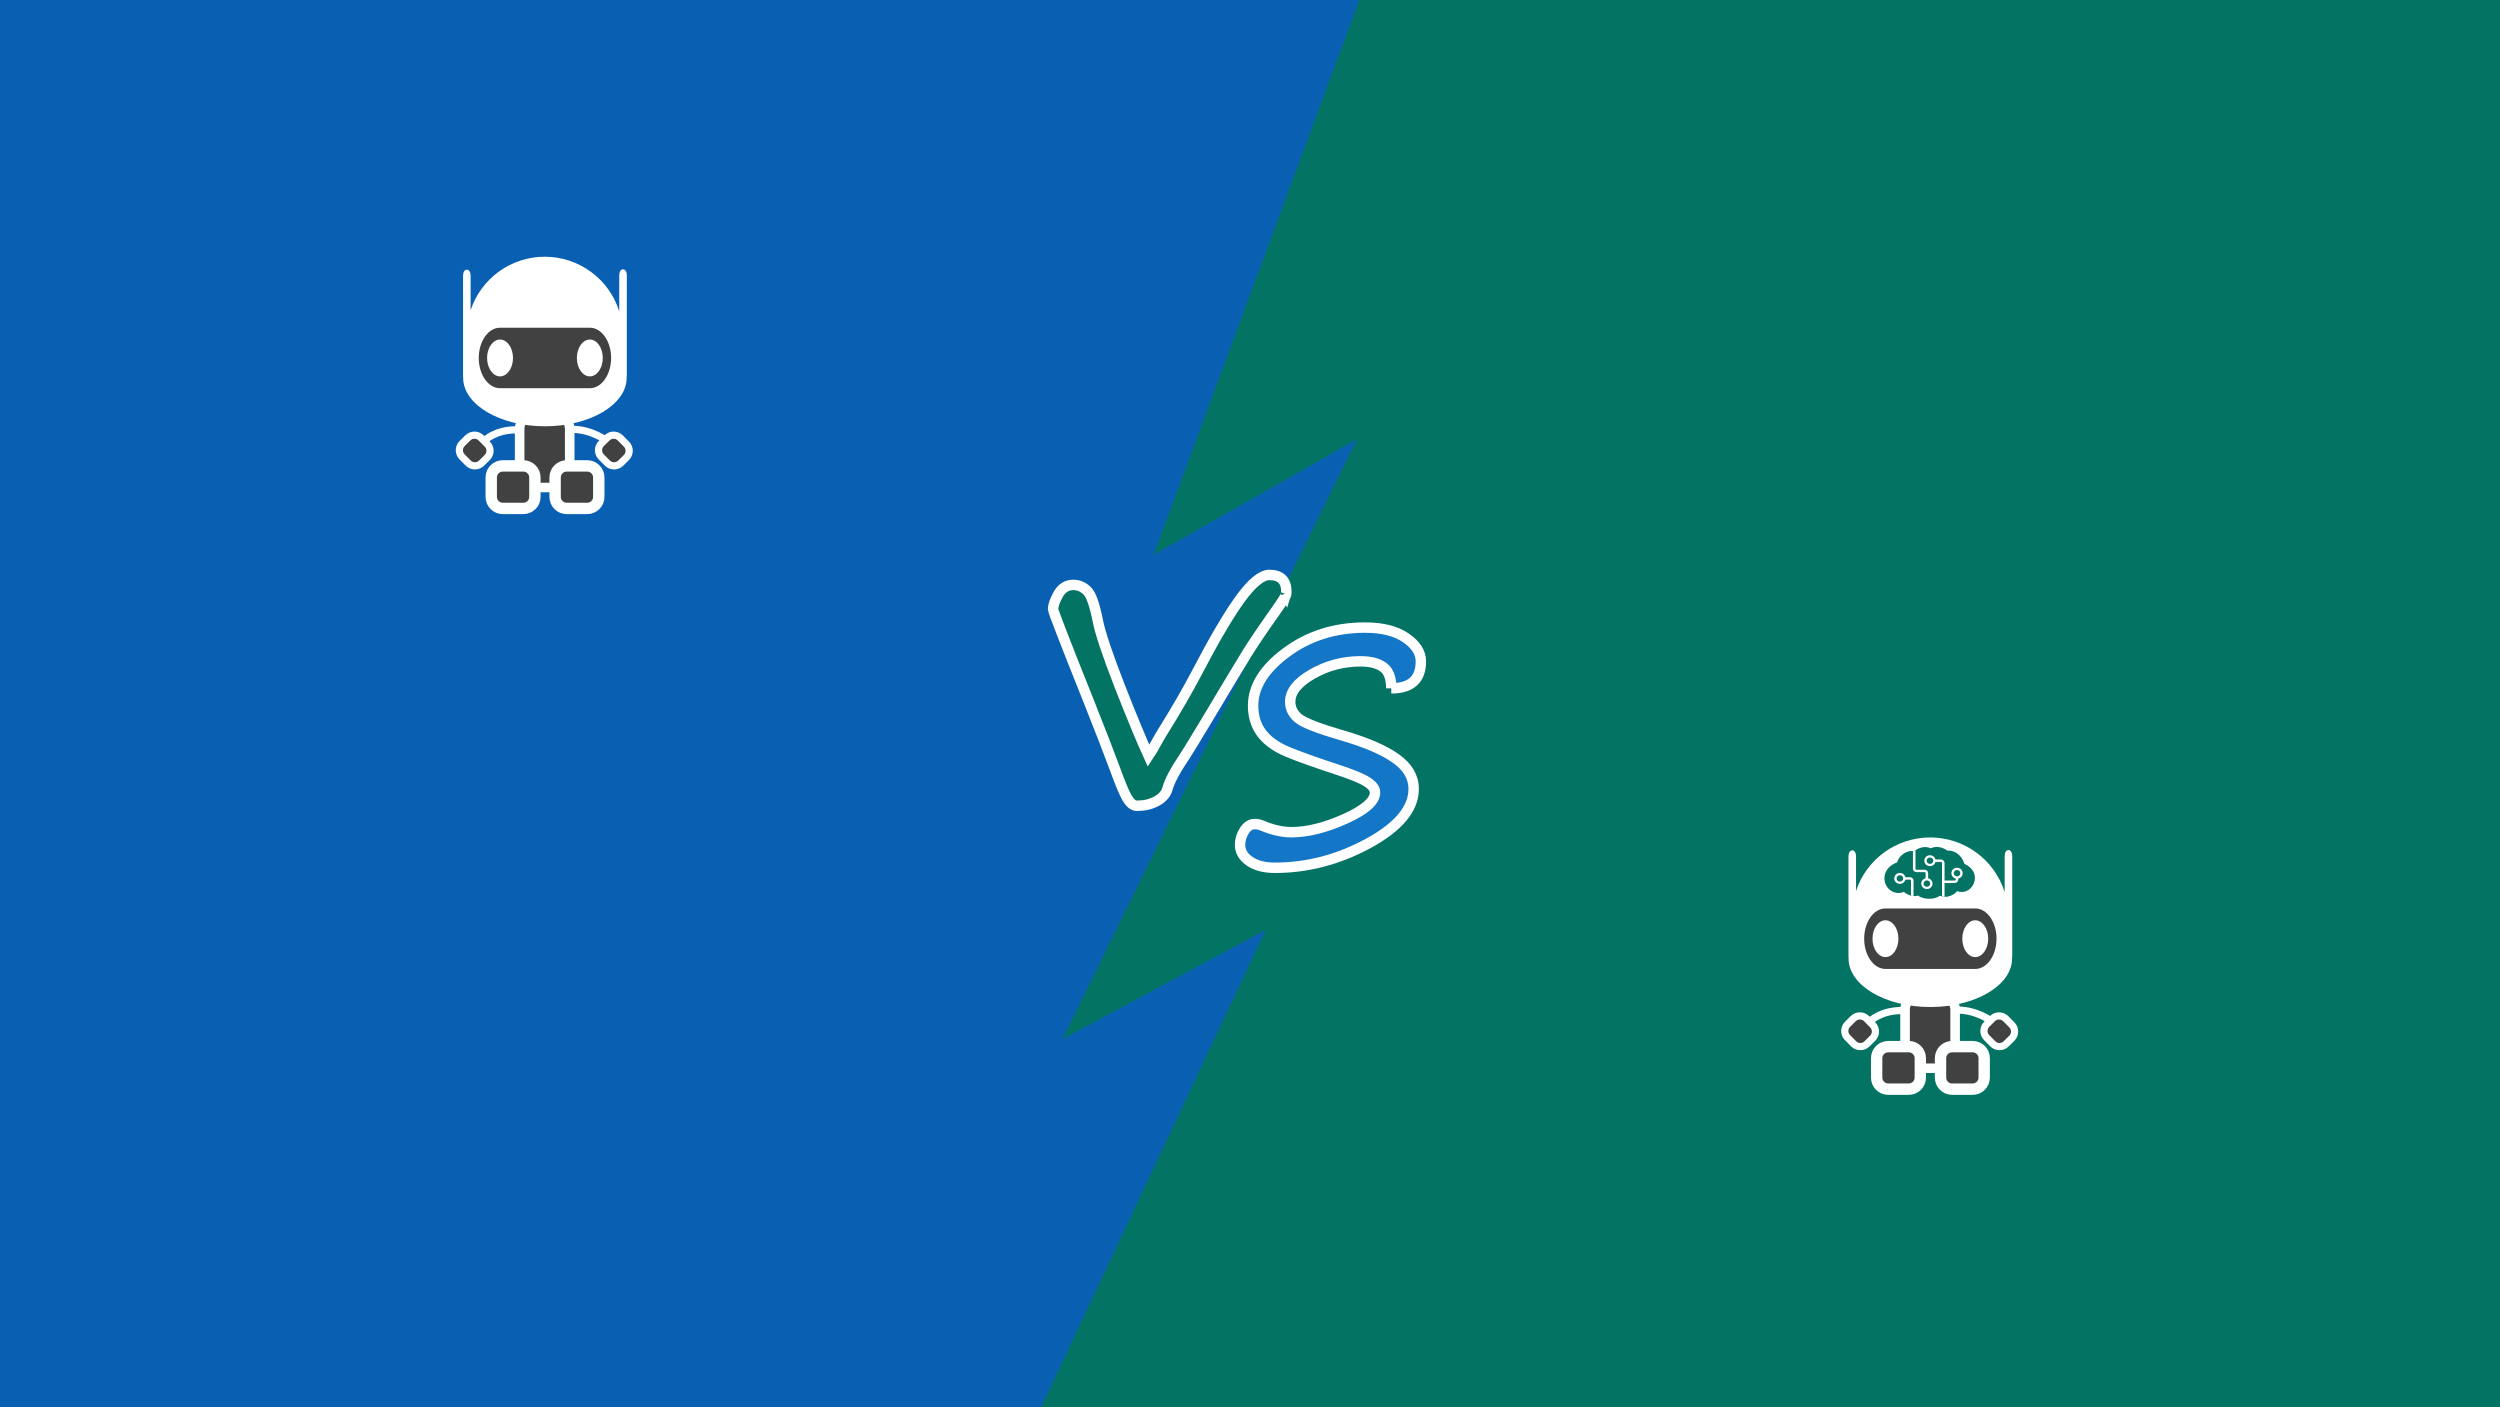
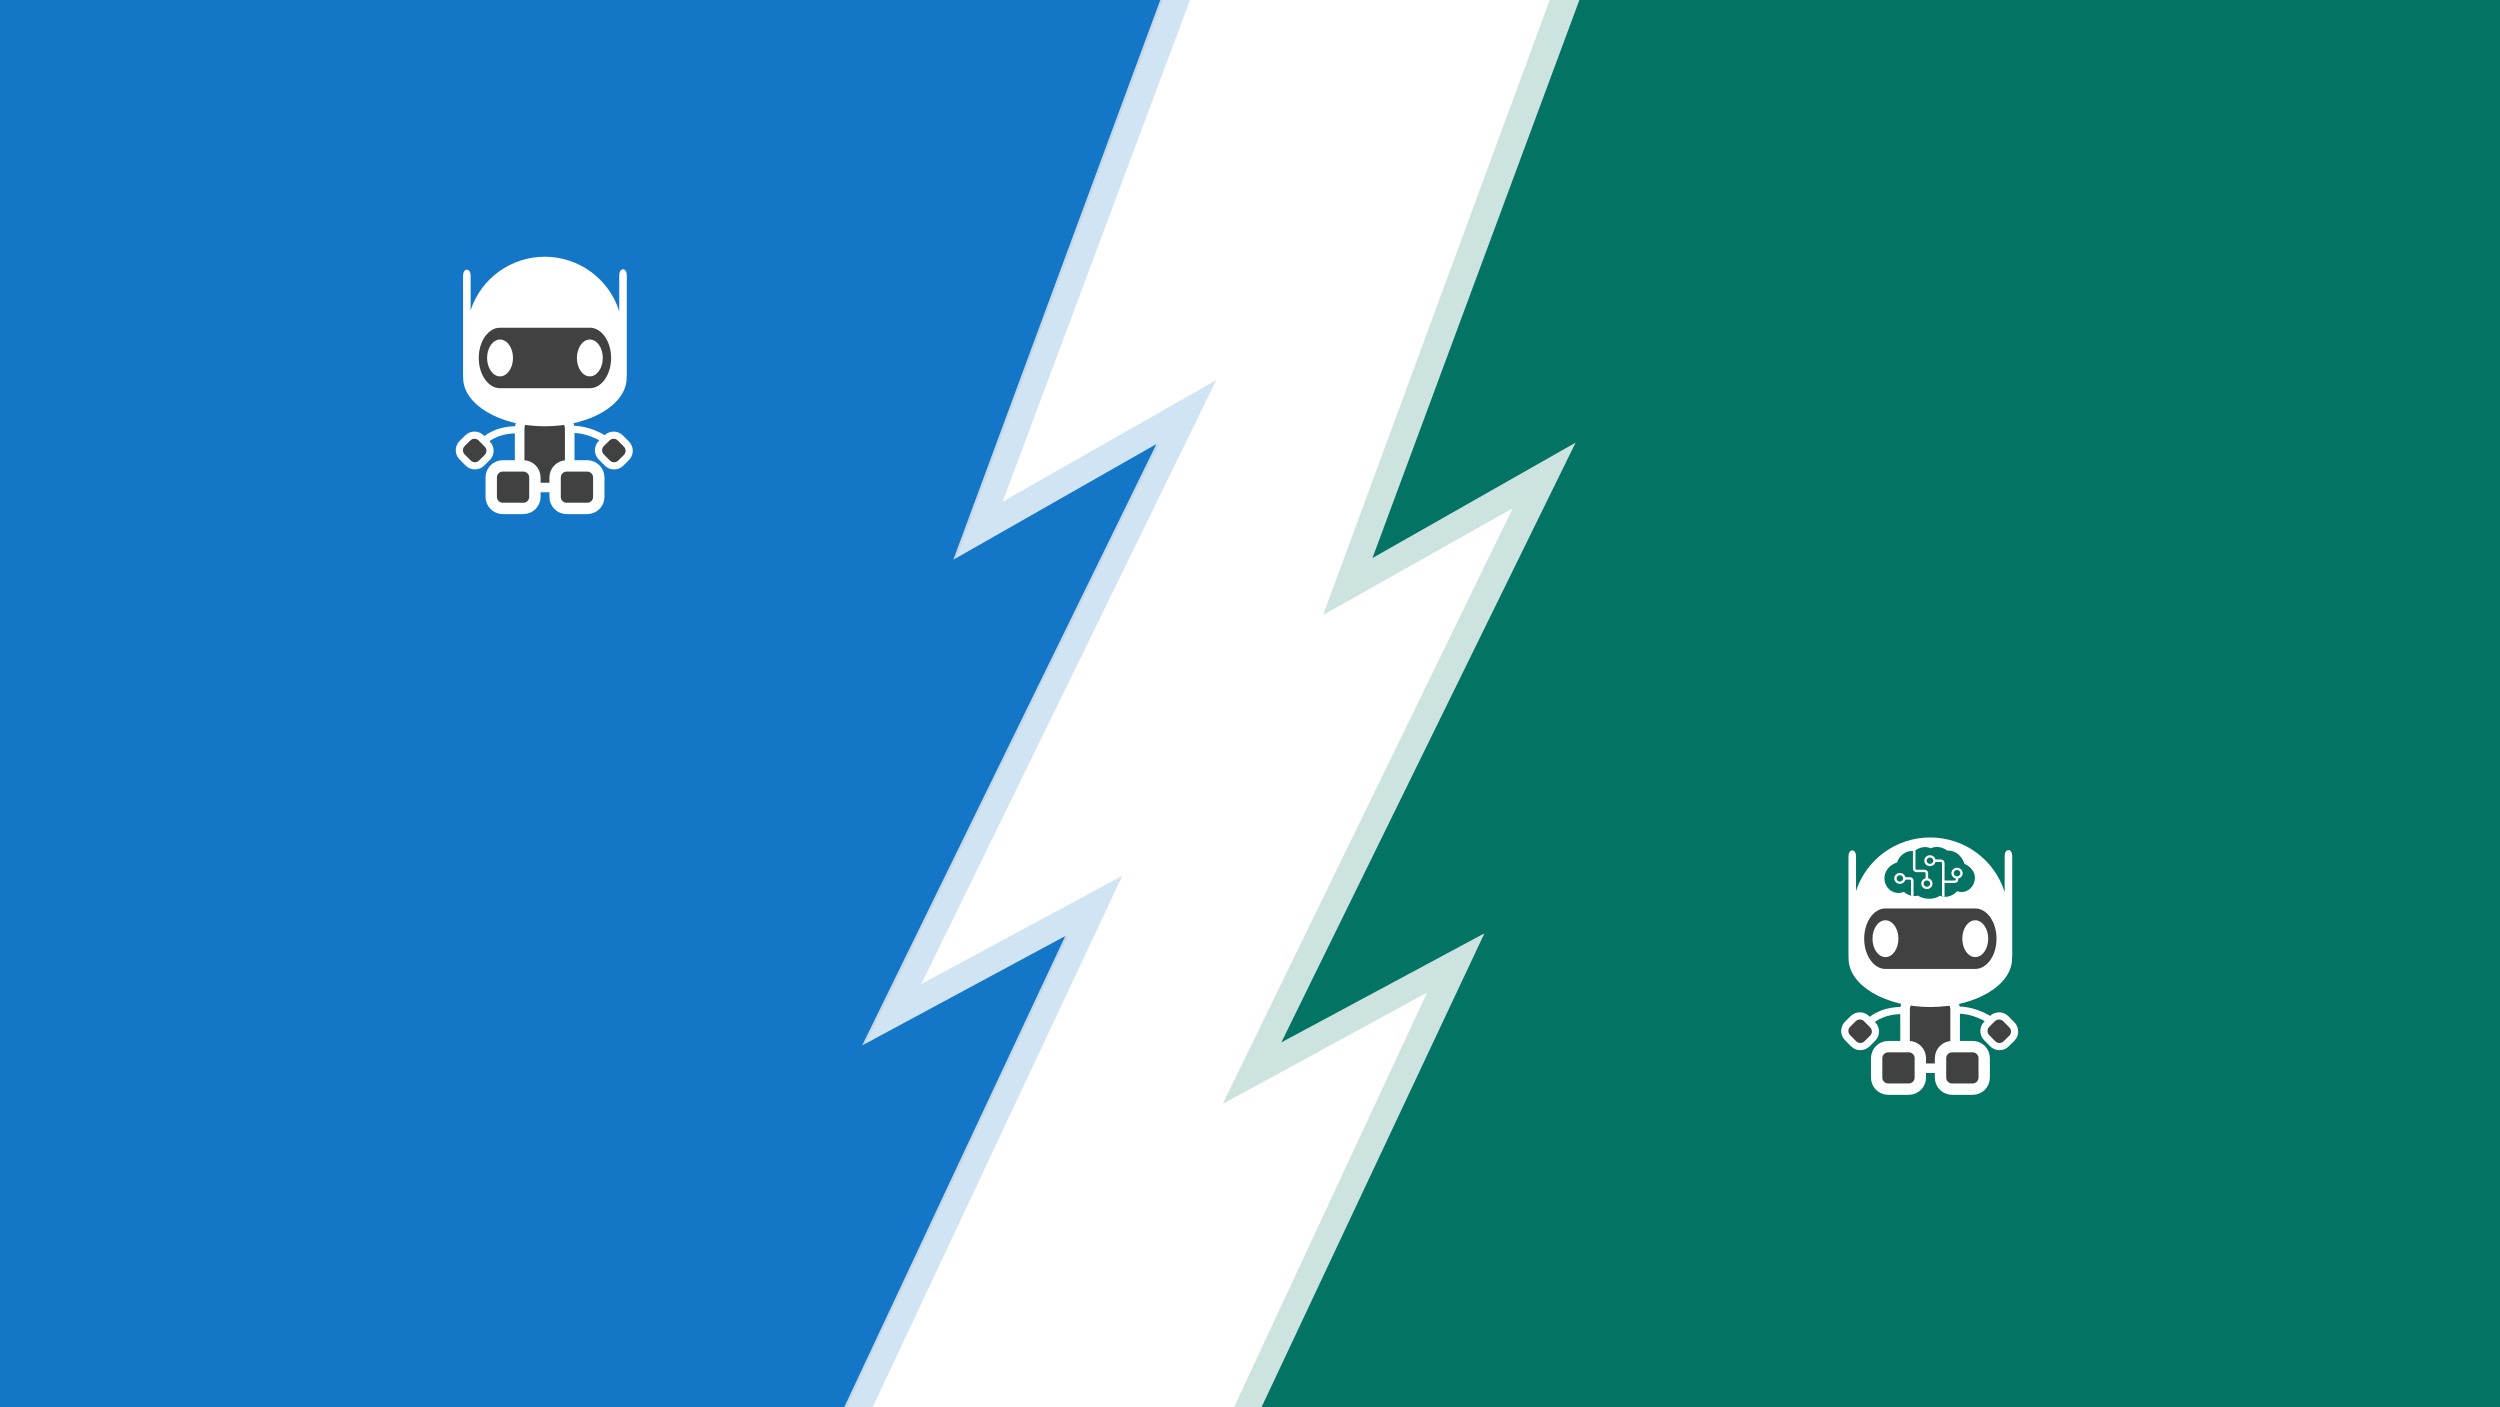
<svg xmlns="http://www.w3.org/2000/svg" xmlns:xlink="http://www.w3.org/1999/xlink" width="508mm" height="285.75mm" version="1.1" viewBox="0 0 508 285.75" id="svg4136">
  <defs id="defs4138">
    <clipPath id="clipPath5017">
      <use width="100%" height="100%" xlink:href="#g5013" id="use4141" />
    </clipPath>
  </defs>
  <style type="text/css" id="style4523">
		.st1 {fill:#0078d7;stroke:none;stroke-linecap:butt;stroke-width:0.75}
		.st2 {fill:none;fill-rule:evenodd;font-size:12px;overflow:visible;stroke-linecap:square;stroke-miterlimit:3}
	</style>
  <style type="text/css" id="style4525">.st0{fill:#FFFFFF;}</style>
  <style type="text/css" id="style4527">
		.st1 {fill:#0078d7;stroke:none;stroke-linecap:butt;stroke-width:0.75}
		.st2 {fill:none;fill-rule:evenodd;font-size:12px;overflow:visible;stroke-linecap:square;stroke-miterlimit:3}
	</style>
  <g id="layer1">
-     <rect style="display:inline;fill:#095fb2;fill-opacity:1;stroke:none;stroke-width:1.097;stroke-miterlimit:4;stroke-dasharray:none;stroke-dashoffset:0;stroke-opacity:1;paint-order:normal" id="rect1041-7" width="511.44" height="290.25" x="-0.007" y="-1.522" />
+     <path style="fill:#ffffff;fill-opacity:1;stroke:none;stroke-width:1.325;stroke-linecap:butt;stroke-linejoin:miter;stroke-miterlimit:4;stroke-dasharray:none;stroke-opacity:0.789" d="M 471.269,290.216 H 170.082 l 46.93,-100.035 -41.275,22.232 59.796,-122.208 -41.275,23.513 42.333,-114.48 234.679,-0.067 z" id="path898-3" />
+     <path style="fill:#1476c6;stroke:none;stroke-width:0.265px;stroke-linecap:butt;stroke-linejoin:miter;stroke-opacity:1;fill-opacity:1" d="m 169.552,290.216 46.93,-100.035 -41.275,22.232 59.796,-122.208 -41.275,23.513 L 236.061,-0.761 -0.536,-0.828 V 290.241 Z" id="path928" />
+     <path style="fill:#1476c6;fill-opacity:0.196;stroke:none;stroke-width:0.265px;stroke-linecap:butt;stroke-linejoin:miter;stroke-opacity:1" d="m 175.302,290.24 -5.75,-0.024 46.93,-100.035 -41.275,22.232 59.796,-122.208 -41.275,23.513 42.333,-114.48 6.032,2.002e-5 L 203.74,101.935 247.144,77.24 187.209,199.959 228.071,177.932 Z" id="path932" />
  </g>
  <g id="layer2" style="display:none">
    <path style="fill:#037364;fill-opacity:1;stroke:none;stroke-width:0.265px;stroke-linecap:butt;stroke-linejoin:miter;stroke-opacity:1" d="M -0.007,288.728 511.433,-1.522 V 288.728 Z" id="path1015" />
    <flowRoot xml:space="preserve" id="flowRoot1043" style="font-style:normal;font-weight:normal;font-size:40px;line-height:1.25;font-family:sans-serif;letter-spacing:0px;word-spacing:0px;fill:#000000;fill-opacity:1;stroke:none">
      <flowRegion id="flowRegion1045">
        <rect id="rect1047" width="539" height="214" x="698" y="439" />
      </flowRegion>
      <flowPara id="flowPara1049" />
    </flowRoot>
  </g>
  <g id="layer4">
-     <path style="fill:#037364;fill-opacity:1;stroke:none;stroke-width:1.323;stroke-linecap:butt;stroke-linejoin:miter;stroke-miterlimit:4;stroke-dasharray:none;stroke-opacity:0.789" d="m 511.433,288.728 h -301.188 l 46.93,-99.762 -41.275,22.172 59.796,-121.874 -41.275,23.449 42.333,-114.168 234.679,-0.067 z" id="path898" />
+     <path style="fill:#037364;fill-opacity:1;stroke:none;stroke-width:1.323;stroke-linecap:butt;stroke-linejoin:miter;stroke-miterlimit:4;stroke-dasharray:none;stroke-opacity:0.789" d="M 511.962,289.422 H 254.695 l 46.93,-99.762 -41.275,22.172 59.796,-121.874 -41.275,23.449 42.333,-114.168 191.287,-0.067 z" id="path898" />
+     <path style="fill:#037364;fill-opacity:0.196;stroke:none;stroke-width:0.265px;stroke-linecap:butt;stroke-linejoin:miter;stroke-opacity:1" d="m 289.987,201.683 -40.832,87.698 5.54,0.042 46.93,-99.762 -41.275,22.172 59.796,-121.874 -41.275,23.449 42.333,-114.168 -5.96,-0.173 -46.398,125.911 38.54,-21.702 -58.933,121.046 z" id="path926" />
  </g>
  <g id="layer3" style="display:inline">
    <g id="g4405" transform="matrix(1.1548,0,0,1.1548,99.30935,19.02634)">
      <rect id="rect4407" style="fill:#414141;stroke:#feffff;stroke-width:1.686;stroke-linecap:round;stroke-linejoin:round" ry="2.539" height="12.862" width="8.808" y="158.63" x="249.22" />
      <rect id="rect4409" style="fill:#414141;stroke:#feffff;stroke-width:2;stroke-linecap:round;stroke-linejoin:round" ry="2.032" height="7.484" width="7.684" y="167.69" x="244.22" />
      <rect id="rect4411" style="fill:#414141;stroke:#feffff;stroke-width:1.265;stroke-linecap:round;stroke-linejoin:round" ry="1.67" height="4.733" width="4.859" y="-57.767" x="284.59" transform="rotate(45.285)" />
      <path id="path4413" style="fill:#414141;stroke:#feffff;stroke-width:1.265" d="m 243.04,163.26 c 0,0 1.75,-1.922 5.652,-1.922" />
      <path id="path4415" style="fill:#414141;stroke:#feffff;stroke-width:1.265" d="m 264.51,163.25 c 0,0 -2.631,-1.987 -5.966,-1.987" />
      <rect id="rect4417" style="fill:#414141;stroke:#feffff;stroke-width:1.265;stroke-linecap:round;stroke-linejoin:round" ry="1.67" height="4.733" width="4.859" y="-75.165" x="301.82" transform="rotate(45.285)" />
      <rect id="rect4419" style="fill:#414141;stroke:#feffff;stroke-width:2;stroke-linecap:round;stroke-linejoin:round" ry="2.032" height="7.484" width="7.684" y="167.69" x="255.46" />
      <g id="g4421" transform="matrix(0.30133,0,0,0.30133,235.34,128.1)">
        <g id="g4423" style="fill:#01c5ab" transform="translate(-8.7921,17.566)">
          <path id="path4425" style="fill:#ffffff" d="M 69.52,-8.33 C 49.806,-8.316 32.336,4.301 26.222,22.941 V 2.303 h -0.074 c 0.004,-0.063 0.006,-0.125 0.007,-0.188 -2.43e-4,-1.603 -0.958,-2.903 -2.138,-2.903 -1.181,2.256e-4 -2.138,1.3 -2.138,2.903 5.3e-5,0.063 0.002,0.125 0.005,0.188 h -0.072 v 59.509 h 0.103 c -0.019,0.188 -0.035,0.377 -0.048,0.566 1.79e-4,15.634 21.374,28.308 47.739,28.308 26.365,1.4e-5 47.739,-12.674 47.739,-28.308 -0.009,-0.256 -0.025,-0.511 -0.045,-0.767 h 0.132 V 2.102 h -0.074 c 0.004,-0.063 0.006,-0.125 0.007,-0.188 5e-5,-1.604 -0.957,-2.904 -2.138,-2.903 -1.181,2.295e-4 -2.138,1.3 -2.138,2.903 5e-5,0.063 0.002,0.125 0.005,0.188 h -0.072 v 21.533 c -5.89,-18.986 -23.525,-31.944 -43.502,-31.965 z" />
        </g>
        <path id="path4427" style="fill:#414141;paint-order:normal" d="m 34.613,50.687 c -6.863,-1.17e-4 -12.426,7.909 -12.426,17.666 -8.3e-5,9.757 5.563,17.666 12.426,17.666 h 52.434 c 6.863,1.16e-4 12.426,-7.909 12.426,-17.666 8.2e-5,-9.757 -5.563,-17.666 -12.426,-17.666 z" />
        <ellipse id="ellipse4429" style="fill:#ffffff;paint-order:normal" ry="10.754" rx="7.564" cy="68.353" cx="34.613" />
        <ellipse id="ellipse4431" style="fill:#ffffff;paint-order:normal" ry="10.754" rx="7.564" cy="68.353" cx="87.048" />
      </g>
    </g>
    <g id="g4333-4" transform="matrix(0.3677501,0,0,0.3555381,382.9191,168.4787)">
      <path id="path4335-2" style="fill:#037364;fill-opacity:1" d="m 49.383,24.873 c -0.907,-2.15 -2.785,-3.97 -5.214,-5.083 -1.12,-3.765 -4.254,-7.53 -8.928,-7.53 -0.149,0 -0.299,0.004 -0.451,0.011 -1.949,-1.398 -3.843,-2.079 -5.771,-2.079 -1.162,0 -2.35,0.257 -3.541,0.764 -0.882,-0.462 -1.893,-0.703 -2.975,-0.703 -2.392,0 -4.661,1.105 -6.061,2.399 -0.441,-0.104 -0.9,-0.156 -1.374,-0.156 -3.568,0 -7.104,2.948 -8.06,6.522 -3.076,1.116 -5.322,3.143 -6.377,5.781 -1.023,2.559 -0.798,5.42 0.617,7.85 1.406,2.413 3.866,3.854 6.58,3.854 1.041,0 2.045,-0.213 2.96,-0.622 1.65,1.5 3.773,2.397 5.784,2.397 0.701,0 1.372,-0.104 2.007,-0.309 1.628,1.339 4.123,1.841 6.148,1.841 2.389,0 4.465,-0.631 5.841,-1.733 0.892,0.413 1.874,0.627 2.899,0.627 h 0.001 c 2.563,0 5.212,-1.366 6.659,-3.265 0.807,0.331 1.656,0.502 2.515,0.502 h 10e-4 c 2.801,-0.001 5.402,-1.829 6.626,-4.658 0.934,-2.159 0.974,-4.375 0.114,-6.41 z" />
      <path id="path4337-9" style="fill:#ffffff;fill-opacity:1" d="m 16.07,38.256 v -8.804 c 0,-1.093 -0.889,-1.981 -1.981,-1.981 H 10.79 v 1.4 h 3.299 c 0.32,0 0.581,0.261 0.581,0.581 v 8.569 c 0.464,0.123 0.934,0.201 1.4,0.235 z" />
      <path id="path4339-5" style="fill:#ffffff;fill-opacity:1" d="m 22.158,23.196 h -4.432 c -0.32,0 -0.581,-0.261 -0.581,-0.581 V 12.076 c -0.252,0.186 -0.488,0.378 -0.702,0.576 -0.228,-0.054 -0.461,-0.093 -0.698,-0.119 v 10.082 c 0,1.093 0.889,1.981 1.981,1.981 h 4.432 c 0.32,0 0.58,0.26 0.58,0.58 v 3.282 h 1.4 v -3.282 c 10e-4,-1.092 -0.888,-1.98 -1.98,-1.98 z" />
      <path id="path4341-5" style="fill:#ffffff;fill-opacity:1" d="m 40.803,28.794 v -1.256 h -1.401 v 1.256 c 0,0.32 -0.26,0.581 -0.58,0.581 H 33.21 V 19.334 c 0,-1.092 -0.888,-1.981 -1.981,-1.981 h -3.817 v 1.4 h 3.817 c 0.32,0 0.58,0.26 0.58,0.581 v 19.171 c 0.453,0.11 0.922,0.174 1.4,0.191 v -7.92 h 5.611 c 1.094,-0.001 1.983,-0.889 1.983,-1.982 z" />
      <path id="path4343-5" style="fill:#ffffff;fill-opacity:1" d="m 23.439,34.25 c -1.72,0 -3.12,-1.4 -3.12,-3.12 0,-1.721 1.4,-3.121 3.12,-3.121 1.721,0 3.12,1.4 3.12,3.121 0,1.72 -1.4,3.12 -3.12,3.12 z m 0,-4.946 c -1.006,0 -1.825,0.819 -1.825,1.826 0,1.007 0.819,1.826 1.825,1.826 1.007,0 1.825,-0.819 1.825,-1.826 0,-1.007 -0.819,-1.826 -1.825,-1.826 z" />
      <path id="path4345-9" style="fill:#ffffff;fill-opacity:1" d="m 8.525,31.28 c -1.721,0 -3.12,-1.4 -3.12,-3.121 0,-1.721 1.4,-3.12 3.12,-3.12 1.72,0 3.12,1.4 3.12,3.12 0,1.721 -1.399,3.121 -3.12,3.121 z m 0,-4.947 c -1.007,0 -1.825,0.819 -1.825,1.826 0,1.007 0.819,1.826 1.825,1.826 1.006,0 1.825,-0.819 1.825,-1.826 0.001,-1.007 -0.818,-1.826 -1.825,-1.826 z" />
      <path id="path4347-8" style="fill:#ffffff;fill-opacity:1" d="m 40.114,28.301 c -1.721,0 -3.12,-1.4 -3.12,-3.12 0,-1.721 1.4,-3.12 3.12,-3.12 1.72,0 3.12,1.4 3.12,3.12 0,1.721 -1.4,3.12 -3.12,3.12 z m 0,-4.945 c -1.007,0 -1.825,0.819 -1.825,1.825 0,1.006 0.819,1.826 1.825,1.826 1.006,0 1.825,-0.819 1.825,-1.826 0,-1.007 -0.819,-1.825 -1.825,-1.825 z" />
      <path id="path4349-9" style="fill:#ffffff;fill-opacity:1" d="m 25.147,21.161 c -1.721,0 -3.12,-1.4 -3.12,-3.12 0,-1.721 1.4,-3.12 3.12,-3.12 1.72,0 3.12,1.4 3.12,3.12 0.001,1.72 -1.399,3.12 -3.12,3.12 z m 0,-4.946 c -1.007,0 -1.825,0.819 -1.825,1.826 0,1.006 0.819,1.825 1.825,1.825 1.006,0 1.825,-0.819 1.825,-1.825 10e-4,-1.007 -0.818,-1.826 -1.825,-1.826 z" />
    </g>
    <g style="display:inline" id="g4405-7" transform="matrix(1.1548,0,0,1.1548,-182.2073,-98.97782)">
      <rect id="rect4407-5" style="fill:#414141;stroke:#feffff;stroke-width:1.686;stroke-linecap:round;stroke-linejoin:round" ry="2.539" height="12.862" width="8.808" y="158.63" x="249.22" />
      <rect id="rect4409-7" style="fill:#414141;stroke:#feffff;stroke-width:2;stroke-linecap:round;stroke-linejoin:round" ry="2.032" height="7.484" width="7.684" y="167.69" x="244.22" />
      <rect id="rect4411-6" style="fill:#414141;stroke:#feffff;stroke-width:1.265;stroke-linecap:round;stroke-linejoin:round" ry="1.67" height="4.733" width="4.859" y="-57.767" x="284.59" transform="rotate(45.285)" />
      <path id="path4413-8" style="fill:#414141;stroke:#feffff;stroke-width:1.265" d="m 243.04,163.26 c 0,0 1.75,-1.922 5.652,-1.922" />
      <path id="path4415-2" style="fill:#414141;stroke:#feffff;stroke-width:1.265" d="m 264.51,163.25 c 0,0 -2.631,-1.987 -5.966,-1.987" />
      <rect id="rect4417-2" style="fill:#414141;stroke:#feffff;stroke-width:1.265;stroke-linecap:round;stroke-linejoin:round" ry="1.67" height="4.733" width="4.859" y="-75.165" x="301.82" transform="rotate(45.285)" />
      <rect id="rect4419-9" style="fill:#414141;stroke:#feffff;stroke-width:2;stroke-linecap:round;stroke-linejoin:round" ry="2.032" height="7.484" width="7.684" y="167.69" x="255.46" />
      <g id="g4421-8" transform="matrix(0.30133,0,0,0.30133,235.34,128.1)">
        <g id="g4423-7" style="fill:#01c5ab" transform="translate(-8.7921,17.566)">
          <path id="path4425-6" style="fill:#ffffff" d="M 69.52,-8.33 C 49.806,-8.316 32.336,4.301 26.222,22.941 V 2.303 h -0.074 c 0.004,-0.063 0.006,-0.125 0.007,-0.188 -2.43e-4,-1.603 -0.958,-2.903 -2.138,-2.903 -1.181,2.256e-4 -2.138,1.3 -2.138,2.903 5.3e-5,0.063 0.002,0.125 0.005,0.188 h -0.072 v 59.509 h 0.103 c -0.019,0.188 -0.035,0.377 -0.048,0.566 1.79e-4,15.634 21.374,28.308 47.739,28.308 26.365,1.4e-5 47.739,-12.674 47.739,-28.308 -0.009,-0.256 -0.025,-0.511 -0.045,-0.767 h 0.132 V 2.102 h -0.074 c 0.004,-0.063 0.006,-0.125 0.007,-0.188 5e-5,-1.604 -0.957,-2.904 -2.138,-2.903 -1.181,2.295e-4 -2.138,1.3 -2.138,2.903 5e-5,0.063 0.002,0.125 0.005,0.188 h -0.072 v 21.533 c -5.89,-18.986 -23.525,-31.944 -43.502,-31.965 z" />
        </g>
        <path id="path4427-9" style="fill:#414141;paint-order:normal" d="m 34.613,50.687 c -6.863,-1.17e-4 -12.426,7.909 -12.426,17.666 -8.3e-5,9.757 5.563,17.666 12.426,17.666 h 52.434 c 6.863,1.16e-4 12.426,-7.909 12.426,-17.666 8.2e-5,-9.757 -5.563,-17.666 -12.426,-17.666 z" />
        <ellipse id="ellipse4429-1" style="fill:#ffffff;paint-order:normal" ry="10.754" rx="7.564" cy="68.353" cx="34.613" />
        <ellipse id="ellipse4431-2" style="fill:#ffffff;paint-order:normal" ry="10.754" rx="7.564" cy="68.353" cx="87.048" />
      </g>
    </g>
-     <path id="path1063" style="font-style:normal;font-variant:normal;font-weight:bold;font-stretch:normal;font-size:50.8px;line-height:1.25;font-family:'Segoe Print';-inkscape-font-specification:'Segoe Print Bold';letter-spacing:0px;word-spacing:0px;display:inline;fill:#037364;fill-opacity:1;stroke:#ffffff;stroke-width:2.117;stroke-miterlimit:4;stroke-dasharray:none;stroke-opacity:1" d="m 261.357,120.721 q 0.062,0.312 -2.306,3.678 -3.615,5.08 -5.766,8.54 -2.119,3.459 -7.947,13.214 -3.553,5.922 -4.613,7.542 -2.93,4.332 -3.522,6.67 -0.468,1.496 -2.182,2.431 -1.683,0.935 -4.02,0.935 -1.028,0 -1.963,-1.558 -0.904,-1.558 -2.462,-5.89 -1.932,-5.205 -5.392,-13.9 -7.199,-17.983 -7.199,-18.606 0,-1.122 1.06,-3.023 1.091,-1.901 3.054,-1.901 1.558,0 2.774,1.153 1.215,1.122 2.213,6.171 0.686,3.584 4.426,13.214 3.771,9.599 5.89,14.212 0.468,-0.686 2.119,-3.678 0.374,-0.654 0.499,-0.841 4.301,-6.888 7.168,-12.373 5.236,-10.036 8.789,-14.96 3.584,-4.924 5.953,-4.924 3.459,0 3.459,3.428 v 0.249 q 0,0.125 -0.031,0.218 z" />
-     <path id="path1065" style="font-style:normal;font-variant:normal;font-weight:bold;font-stretch:normal;font-size:50.8px;line-height:1.25;font-family:'Segoe Print';-inkscape-font-specification:'Segoe Print Bold';letter-spacing:0px;word-spacing:0px;display:inline;fill:#1476c6;fill-opacity:1;stroke:#ffffff;stroke-width:2.117;stroke-miterlimit:4;stroke-dasharray:none;stroke-opacity:1" d="m 282.709,139.868 q 0,-3.085 -1.589,-4.27 -1.589,-1.215 -4.675,-1.215 -5.267,0 -9.786,2.587 -4.488,2.556 -4.488,5.641 0,1.963 1.683,3.366 1.714,1.371 8.789,3.428 7.418,2.15 11.002,4.737 3.615,2.556 3.615,6.171 0,6.015 -9.163,11.033 -9.163,4.987 -19.043,4.987 -3.21,0 -5.142,-1.34 -1.932,-1.34 -1.932,-3.304 0,-1.558 0.873,-2.898 0.873,-1.34 2.088,-1.34 0.748,0 1.371,0.249 3.272,1.402 6.109,1.402 4.862,0 10.908,-2.711 6.077,-2.743 6.077,-5.361 0,-1.091 -1.527,-2.088 -1.496,-1.028 -6.14,-2.556 -6.763,-2.213 -10.191,-3.646 -3.397,-1.434 -5.174,-3.74 -1.745,-2.337 -1.745,-5.61 0,-5.828 6.794,-10.846 6.794,-5.018 15.957,-5.018 5.267,0 8.29,2.088 3.054,2.088 3.054,4.768 0,5.485 -6.015,5.485 z" />
  </g>
</svg>
